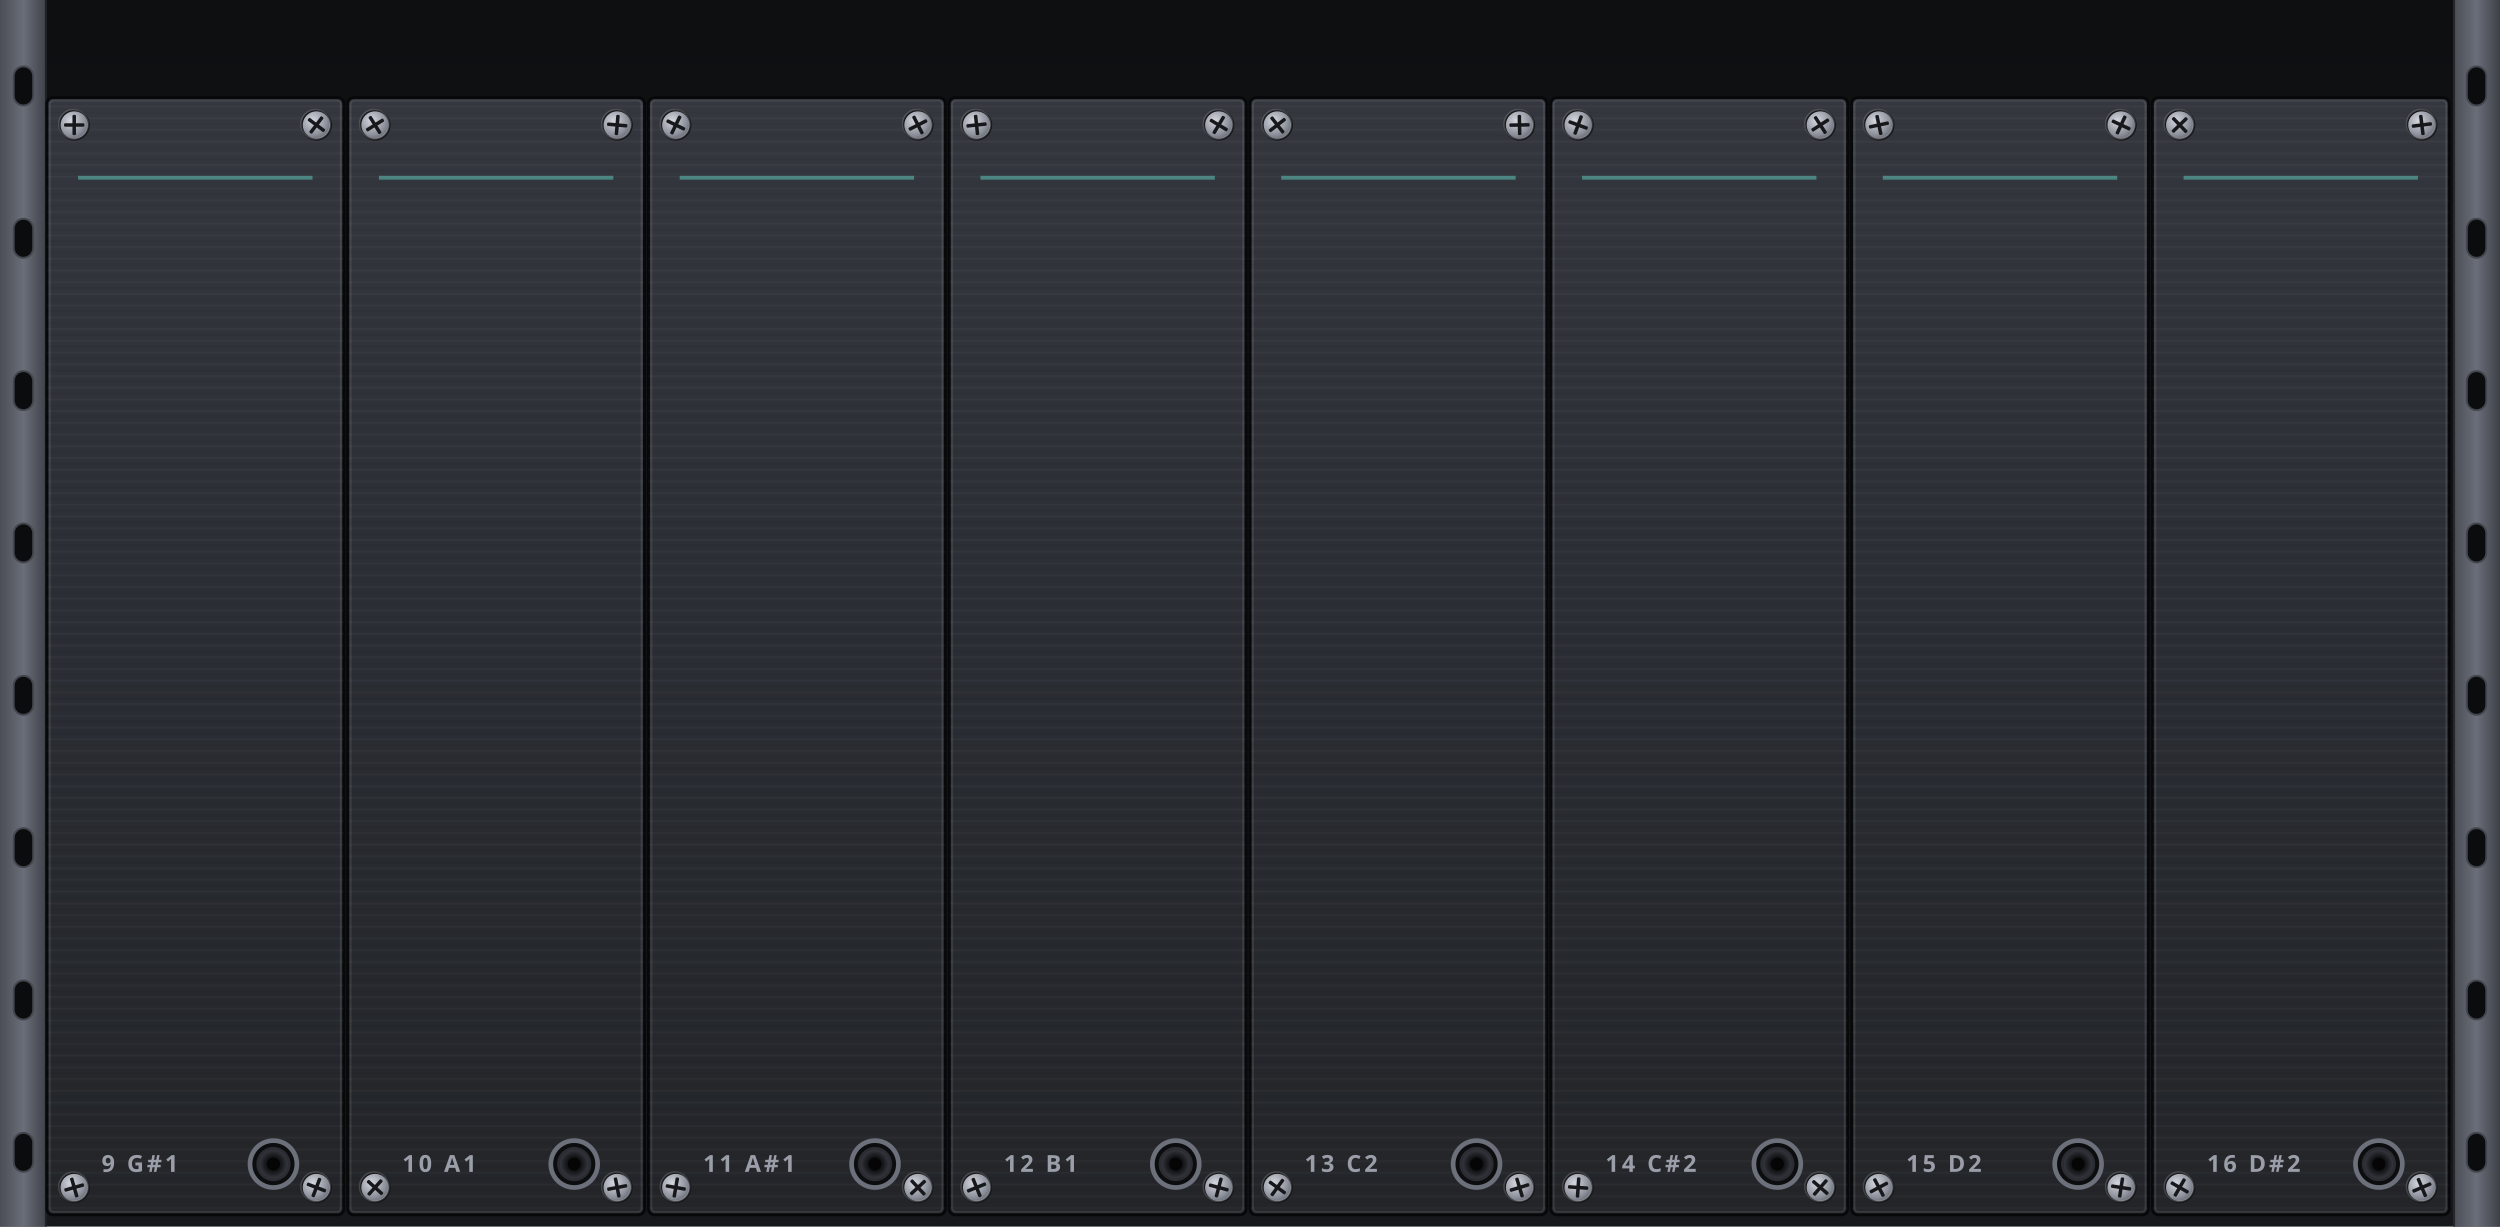
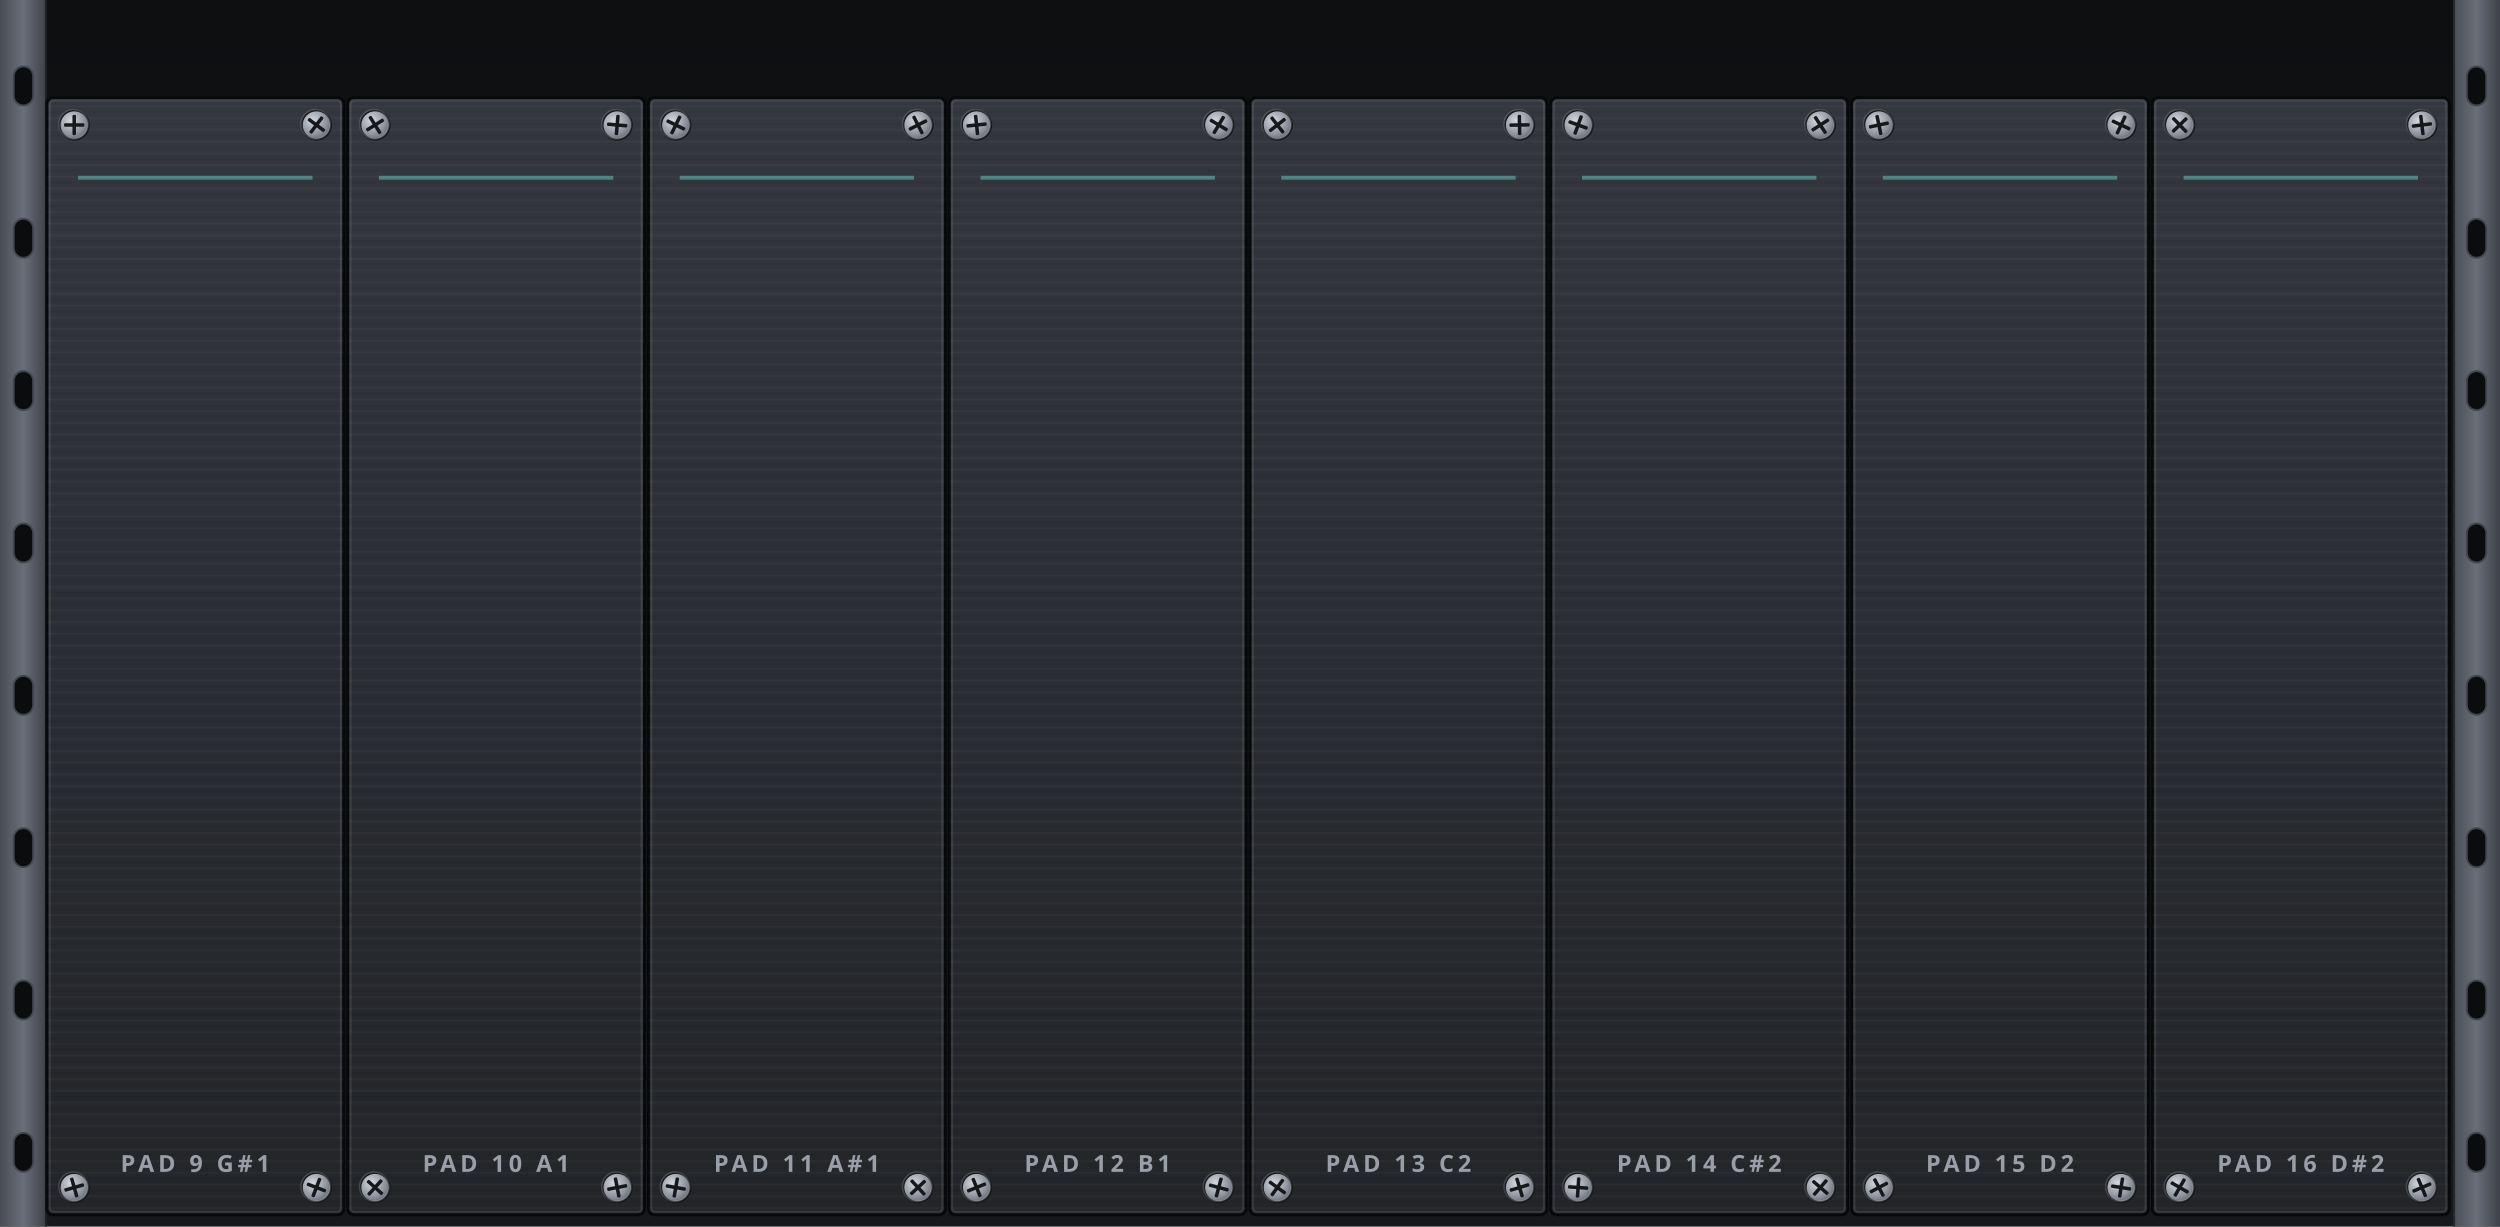
<svg xmlns="http://www.w3.org/2000/svg" viewBox="0 0 1280 628" width="1280" height="628">
  <defs>
    <linearGradient id="plate" x1="0" y1="0" x2="0" y2="1">
      <stop offset="0" stop-color="#34373e" />
      <stop offset="0.5" stop-color="#2a2d33" />
      <stop offset="1" stop-color="#232529" />
    </linearGradient>
    <linearGradient id="rail" x1="0" y1="0" x2="1" y2="0">
      <stop offset="0" stop-color="#4a4d55" />
      <stop offset="0.5" stop-color="#6a6e78" />
      <stop offset="1" stop-color="#3d4047" />
    </linearGradient>
    <radialGradient id="screw" cx="0.38" cy="0.35" r="0.8">
      <stop offset="0" stop-color="#d4d7de" />
      <stop offset="0.6" stop-color="#8d919b" />
      <stop offset="1" stop-color="#4f525a" />
    </radialGradient>
    <radialGradient id="hole" cx="0.5" cy="0.5" r="0.5">
      <stop offset="0.5" stop-color="#151619" />
      <stop offset="1" stop-color="#3a3d44" />
    </radialGradient>
    <pattern id="grain" width="6" height="6" patternUnits="userSpaceOnUse">
      <rect width="6" height="1" fill="#ffffff" fill-opacity="0.05" />
      <rect y="3" width="6" height="1" fill="#000000" fill-opacity="0.08" />
    </pattern>
    <linearGradient id="bgg" x1="0" y1="0" x2="0" y2="1">
      <stop offset="0" stop-color="#0e0f11" />
      <stop offset="1" stop-color="#17181b" />
    </linearGradient>
  </defs>
  <rect width="1280" height="628" fill="url(#bgg)" />
  <rect x="0" y="0" width="24" height="628" fill="url(#rail)" />
  <rect x="23" y="0" width="1" height="628" fill="#000" opacity="0.5" />
  <rect x="7" y="34" width="10" height="20" rx="5" fill="#0b0c0e" stroke="#44474f" stroke-width="1" />
  <rect x="7" y="112" width="10" height="20" rx="5" fill="#0b0c0e" stroke="#44474f" stroke-width="1" />
  <rect x="7" y="190" width="10" height="20" rx="5" fill="#0b0c0e" stroke="#44474f" stroke-width="1" />
  <rect x="7" y="268" width="10" height="20" rx="5" fill="#0b0c0e" stroke="#44474f" stroke-width="1" />
  <rect x="7" y="346" width="10" height="20" rx="5" fill="#0b0c0e" stroke="#44474f" stroke-width="1" />
  <rect x="7" y="424" width="10" height="20" rx="5" fill="#0b0c0e" stroke="#44474f" stroke-width="1" />
  <rect x="7" y="502" width="10" height="20" rx="5" fill="#0b0c0e" stroke="#44474f" stroke-width="1" />
  <rect x="7" y="580" width="10" height="20" rx="5" fill="#0b0c0e" stroke="#44474f" stroke-width="1" />
  <rect x="1256" y="0" width="24" height="628" fill="url(#rail)" />
  <rect x="1256" y="0" width="1" height="628" fill="#000" opacity="0.5" />
  <rect x="1263" y="34" width="10" height="20" rx="5" fill="#0b0c0e" stroke="#44474f" stroke-width="1" />
  <rect x="1263" y="112" width="10" height="20" rx="5" fill="#0b0c0e" stroke="#44474f" stroke-width="1" />
  <rect x="1263" y="190" width="10" height="20" rx="5" fill="#0b0c0e" stroke="#44474f" stroke-width="1" />
  <rect x="1263" y="268" width="10" height="20" rx="5" fill="#0b0c0e" stroke="#44474f" stroke-width="1" />
  <rect x="1263" y="346" width="10" height="20" rx="5" fill="#0b0c0e" stroke="#44474f" stroke-width="1" />
  <rect x="1263" y="424" width="10" height="20" rx="5" fill="#0b0c0e" stroke="#44474f" stroke-width="1" />
  <rect x="1263" y="502" width="10" height="20" rx="5" fill="#0b0c0e" stroke="#44474f" stroke-width="1" />
  <rect x="1263" y="580" width="10" height="20" rx="5" fill="#0b0c0e" stroke="#44474f" stroke-width="1" />
  <g>
    <rect x="24" y="50" width="152" height="572" rx="3" fill="url(#plate)" stroke="#07080a" stroke-width="1.5" />
    <rect x="25.5" y="51.5" width="149" height="569" rx="2" fill="none" stroke="#ffffff" stroke-opacity="0.09" stroke-width="1" />
    <rect x="24" y="50" width="152" height="572" rx="3" fill="url(#grain)" opacity="0.5" />
    <g transform="translate(38 64)">
      <circle r="7.5" fill="url(#screw)" stroke="#15161a" stroke-width="1" />
      <circle r="7.5" fill="none" stroke="#ffffff" stroke-opacity="0.18" stroke-width="0.8" transform="translate(-0.4 -0.4)" />
      <g transform="rotate(0)">
        <rect x="-5.2" y="-0.9" width="10.4" height="1.8" rx="0.6" fill="#17181b" />
        <rect x="-0.9" y="-5.2" width="1.8" height="10.4" rx="0.6" fill="#17181b" />
      </g>
    </g>
    <g transform="translate(162 64)">
      <circle r="7.5" fill="url(#screw)" stroke="#15161a" stroke-width="1" />
      <circle r="7.5" fill="none" stroke="#ffffff" stroke-opacity="0.18" stroke-width="0.8" transform="translate(-0.4 -0.4)" />
      <g transform="rotate(37)">
        <rect x="-5.2" y="-0.9" width="10.4" height="1.8" rx="0.6" fill="#17181b" />
        <rect x="-0.9" y="-5.2" width="1.8" height="10.4" rx="0.6" fill="#17181b" />
      </g>
    </g>
    <g transform="translate(38 608)">
      <circle r="7.5" fill="url(#screw)" stroke="#15161a" stroke-width="1" />
      <circle r="7.5" fill="none" stroke="#ffffff" stroke-opacity="0.18" stroke-width="0.8" transform="translate(-0.4 -0.4)" />
      <g transform="rotate(74)">
        <rect x="-5.2" y="-0.9" width="10.4" height="1.8" rx="0.6" fill="#17181b" />
        <rect x="-0.9" y="-5.2" width="1.8" height="10.4" rx="0.6" fill="#17181b" />
      </g>
    </g>
    <g transform="translate(162 608)">
      <circle r="7.5" fill="url(#screw)" stroke="#15161a" stroke-width="1" />
      <circle r="7.5" fill="none" stroke="#ffffff" stroke-opacity="0.18" stroke-width="0.8" transform="translate(-0.4 -0.4)" />
      <g transform="rotate(111)">
        <rect x="-5.2" y="-0.9" width="10.4" height="1.8" rx="0.6" fill="#17181b" />
        <rect x="-0.9" y="-5.2" width="1.8" height="10.4" rx="0.6" fill="#17181b" />
      </g>
    </g>
    <rect x="40" y="90" width="120" height="2" fill="#5ec2b7" fill-opacity="0.55" />
-     <text x="52" y="600" font-family="Titillium Web" font-weight="600" font-size="12" letter-spacing="1.5" fill="#9a9ea8">9 G#1</text>
-     <g transform="translate(140 596)">
-       <circle r="12" fill="#0c0d0f" stroke="#6c707a" stroke-width="2.4" />
-       <circle r="8" fill="url(#hole)" stroke="#2b2d33" stroke-width="1.5" />
-       <circle r="3.4" fill="#050506" />
-     </g>
+     <text x="100" y="600" text-anchor="middle" font-family="Titillium Web" font-weight="600" font-size="12" letter-spacing="2" fill="#9a9ea8">PAD 9  G#1</text>
  </g>
  <g>
    <rect x="178" y="50" width="152" height="572" rx="3" fill="url(#plate)" stroke="#07080a" stroke-width="1.5" />
    <rect x="179.5" y="51.5" width="149" height="569" rx="2" fill="none" stroke="#ffffff" stroke-opacity="0.09" stroke-width="1" />
    <rect x="178" y="50" width="152" height="572" rx="3" fill="url(#grain)" opacity="0.5" />
    <g transform="translate(192 64)">
      <circle r="7.5" fill="url(#screw)" stroke="#15161a" stroke-width="1" />
      <circle r="7.5" fill="none" stroke="#ffffff" stroke-opacity="0.18" stroke-width="0.8" transform="translate(-0.4 -0.4)" />
      <g transform="rotate(148)">
        <rect x="-5.2" y="-0.9" width="10.4" height="1.8" rx="0.6" fill="#17181b" />
        <rect x="-0.9" y="-5.2" width="1.8" height="10.4" rx="0.6" fill="#17181b" />
      </g>
    </g>
    <g transform="translate(316 64)">
      <circle r="7.5" fill="url(#screw)" stroke="#15161a" stroke-width="1" />
      <circle r="7.5" fill="none" stroke="#ffffff" stroke-opacity="0.18" stroke-width="0.8" transform="translate(-0.4 -0.4)" />
      <g transform="rotate(5)">
        <rect x="-5.2" y="-0.9" width="10.4" height="1.8" rx="0.6" fill="#17181b" />
        <rect x="-0.9" y="-5.2" width="1.8" height="10.4" rx="0.6" fill="#17181b" />
      </g>
    </g>
    <g transform="translate(192 608)">
      <circle r="7.5" fill="url(#screw)" stroke="#15161a" stroke-width="1" />
      <circle r="7.5" fill="none" stroke="#ffffff" stroke-opacity="0.18" stroke-width="0.8" transform="translate(-0.4 -0.4)" />
      <g transform="rotate(42)">
        <rect x="-5.2" y="-0.9" width="10.4" height="1.8" rx="0.6" fill="#17181b" />
        <rect x="-0.9" y="-5.2" width="1.8" height="10.4" rx="0.6" fill="#17181b" />
      </g>
    </g>
    <g transform="translate(316 608)">
      <circle r="7.5" fill="url(#screw)" stroke="#15161a" stroke-width="1" />
      <circle r="7.5" fill="none" stroke="#ffffff" stroke-opacity="0.18" stroke-width="0.8" transform="translate(-0.4 -0.4)" />
      <g transform="rotate(79)">
        <rect x="-5.2" y="-0.9" width="10.4" height="1.8" rx="0.6" fill="#17181b" />
        <rect x="-0.9" y="-5.2" width="1.8" height="10.4" rx="0.6" fill="#17181b" />
      </g>
    </g>
    <rect x="194" y="90" width="120" height="2" fill="#5ec2b7" fill-opacity="0.55" />
-     <text x="206" y="600" font-family="Titillium Web" font-weight="600" font-size="12" letter-spacing="1.5" fill="#9a9ea8">10 A1</text>
-     <g transform="translate(294 596)">
-       <circle r="12" fill="#0c0d0f" stroke="#6c707a" stroke-width="2.4" />
-       <circle r="8" fill="url(#hole)" stroke="#2b2d33" stroke-width="1.5" />
-       <circle r="3.4" fill="#050506" />
-     </g>
+     <text x="254" y="600" text-anchor="middle" font-family="Titillium Web" font-weight="600" font-size="12" letter-spacing="2" fill="#9a9ea8">PAD 10  A1</text>
  </g>
  <g>
    <rect x="332" y="50" width="152" height="572" rx="3" fill="url(#plate)" stroke="#07080a" stroke-width="1.5" />
    <rect x="333.5" y="51.5" width="149" height="569" rx="2" fill="none" stroke="#ffffff" stroke-opacity="0.09" stroke-width="1" />
    <rect x="332" y="50" width="152" height="572" rx="3" fill="url(#grain)" opacity="0.5" />
    <g transform="translate(346 64)">
      <circle r="7.5" fill="url(#screw)" stroke="#15161a" stroke-width="1" />
      <circle r="7.5" fill="none" stroke="#ffffff" stroke-opacity="0.18" stroke-width="0.8" transform="translate(-0.4 -0.4)" />
      <g transform="rotate(116)">
        <rect x="-5.2" y="-0.9" width="10.4" height="1.8" rx="0.6" fill="#17181b" />
        <rect x="-0.9" y="-5.2" width="1.8" height="10.4" rx="0.6" fill="#17181b" />
      </g>
    </g>
    <g transform="translate(470 64)">
      <circle r="7.5" fill="url(#screw)" stroke="#15161a" stroke-width="1" />
      <circle r="7.5" fill="none" stroke="#ffffff" stroke-opacity="0.18" stroke-width="0.8" transform="translate(-0.4 -0.4)" />
      <g transform="rotate(153)">
        <rect x="-5.2" y="-0.9" width="10.4" height="1.8" rx="0.6" fill="#17181b" />
        <rect x="-0.9" y="-5.2" width="1.8" height="10.4" rx="0.6" fill="#17181b" />
      </g>
    </g>
    <g transform="translate(346 608)">
      <circle r="7.5" fill="url(#screw)" stroke="#15161a" stroke-width="1" />
      <circle r="7.5" fill="none" stroke="#ffffff" stroke-opacity="0.18" stroke-width="0.8" transform="translate(-0.4 -0.4)" />
      <g transform="rotate(10)">
        <rect x="-5.2" y="-0.9" width="10.4" height="1.8" rx="0.6" fill="#17181b" />
        <rect x="-0.9" y="-5.2" width="1.8" height="10.4" rx="0.6" fill="#17181b" />
      </g>
    </g>
    <g transform="translate(470 608)">
      <circle r="7.5" fill="url(#screw)" stroke="#15161a" stroke-width="1" />
      <circle r="7.5" fill="none" stroke="#ffffff" stroke-opacity="0.18" stroke-width="0.8" transform="translate(-0.4 -0.4)" />
      <g transform="rotate(47)">
        <rect x="-5.2" y="-0.9" width="10.4" height="1.8" rx="0.6" fill="#17181b" />
        <rect x="-0.9" y="-5.2" width="1.8" height="10.4" rx="0.6" fill="#17181b" />
      </g>
    </g>
    <rect x="348" y="90" width="120" height="2" fill="#5ec2b7" fill-opacity="0.55" />
-     <text x="360" y="600" font-family="Titillium Web" font-weight="600" font-size="12" letter-spacing="1.5" fill="#9a9ea8">11 A#1</text>
-     <g transform="translate(448 596)">
-       <circle r="12" fill="#0c0d0f" stroke="#6c707a" stroke-width="2.4" />
-       <circle r="8" fill="url(#hole)" stroke="#2b2d33" stroke-width="1.5" />
-       <circle r="3.4" fill="#050506" />
-     </g>
+     <text x="408" y="600" text-anchor="middle" font-family="Titillium Web" font-weight="600" font-size="12" letter-spacing="2" fill="#9a9ea8">PAD 11  A#1</text>
  </g>
  <g>
    <rect x="486" y="50" width="152" height="572" rx="3" fill="url(#plate)" stroke="#07080a" stroke-width="1.5" />
    <rect x="487.5" y="51.5" width="149" height="569" rx="2" fill="none" stroke="#ffffff" stroke-opacity="0.09" stroke-width="1" />
    <rect x="486" y="50" width="152" height="572" rx="3" fill="url(#grain)" opacity="0.5" />
    <g transform="translate(500 64)">
      <circle r="7.5" fill="url(#screw)" stroke="#15161a" stroke-width="1" />
      <circle r="7.5" fill="none" stroke="#ffffff" stroke-opacity="0.18" stroke-width="0.8" transform="translate(-0.4 -0.4)" />
      <g transform="rotate(84)">
        <rect x="-5.2" y="-0.9" width="10.4" height="1.8" rx="0.6" fill="#17181b" />
        <rect x="-0.9" y="-5.2" width="1.8" height="10.4" rx="0.6" fill="#17181b" />
      </g>
    </g>
    <g transform="translate(624 64)">
      <circle r="7.5" fill="url(#screw)" stroke="#15161a" stroke-width="1" />
      <circle r="7.5" fill="none" stroke="#ffffff" stroke-opacity="0.18" stroke-width="0.8" transform="translate(-0.4 -0.4)" />
      <g transform="rotate(121)">
        <rect x="-5.2" y="-0.9" width="10.4" height="1.8" rx="0.6" fill="#17181b" />
        <rect x="-0.9" y="-5.2" width="1.8" height="10.4" rx="0.6" fill="#17181b" />
      </g>
    </g>
    <g transform="translate(500 608)">
      <circle r="7.5" fill="url(#screw)" stroke="#15161a" stroke-width="1" />
      <circle r="7.5" fill="none" stroke="#ffffff" stroke-opacity="0.18" stroke-width="0.8" transform="translate(-0.4 -0.4)" />
      <g transform="rotate(158)">
        <rect x="-5.2" y="-0.9" width="10.4" height="1.8" rx="0.6" fill="#17181b" />
        <rect x="-0.9" y="-5.2" width="1.8" height="10.4" rx="0.6" fill="#17181b" />
      </g>
    </g>
    <g transform="translate(624 608)">
      <circle r="7.5" fill="url(#screw)" stroke="#15161a" stroke-width="1" />
      <circle r="7.5" fill="none" stroke="#ffffff" stroke-opacity="0.18" stroke-width="0.8" transform="translate(-0.4 -0.4)" />
      <g transform="rotate(15)">
        <rect x="-5.2" y="-0.9" width="10.4" height="1.8" rx="0.6" fill="#17181b" />
        <rect x="-0.9" y="-5.2" width="1.8" height="10.4" rx="0.6" fill="#17181b" />
      </g>
    </g>
    <rect x="502" y="90" width="120" height="2" fill="#5ec2b7" fill-opacity="0.55" />
-     <text x="514" y="600" font-family="Titillium Web" font-weight="600" font-size="12" letter-spacing="1.5" fill="#9a9ea8">12 B1</text>
-     <g transform="translate(602 596)">
-       <circle r="12" fill="#0c0d0f" stroke="#6c707a" stroke-width="2.4" />
-       <circle r="8" fill="url(#hole)" stroke="#2b2d33" stroke-width="1.5" />
-       <circle r="3.4" fill="#050506" />
-     </g>
+     <text x="562" y="600" text-anchor="middle" font-family="Titillium Web" font-weight="600" font-size="12" letter-spacing="2" fill="#9a9ea8">PAD 12  B1</text>
  </g>
  <g>
    <rect x="640" y="50" width="152" height="572" rx="3" fill="url(#plate)" stroke="#07080a" stroke-width="1.5" />
    <rect x="641.5" y="51.5" width="149" height="569" rx="2" fill="none" stroke="#ffffff" stroke-opacity="0.09" stroke-width="1" />
    <rect x="640" y="50" width="152" height="572" rx="3" fill="url(#grain)" opacity="0.5" />
    <g transform="translate(654 64)">
      <circle r="7.5" fill="url(#screw)" stroke="#15161a" stroke-width="1" />
      <circle r="7.5" fill="none" stroke="#ffffff" stroke-opacity="0.18" stroke-width="0.8" transform="translate(-0.4 -0.4)" />
      <g transform="rotate(52)">
        <rect x="-5.2" y="-0.9" width="10.4" height="1.8" rx="0.6" fill="#17181b" />
        <rect x="-0.9" y="-5.2" width="1.8" height="10.4" rx="0.6" fill="#17181b" />
      </g>
    </g>
    <g transform="translate(778 64)">
      <circle r="7.5" fill="url(#screw)" stroke="#15161a" stroke-width="1" />
      <circle r="7.5" fill="none" stroke="#ffffff" stroke-opacity="0.18" stroke-width="0.8" transform="translate(-0.4 -0.4)" />
      <g transform="rotate(89)">
        <rect x="-5.2" y="-0.9" width="10.4" height="1.8" rx="0.6" fill="#17181b" />
        <rect x="-0.9" y="-5.2" width="1.8" height="10.4" rx="0.6" fill="#17181b" />
      </g>
    </g>
    <g transform="translate(654 608)">
      <circle r="7.5" fill="url(#screw)" stroke="#15161a" stroke-width="1" />
      <circle r="7.5" fill="none" stroke="#ffffff" stroke-opacity="0.18" stroke-width="0.8" transform="translate(-0.4 -0.4)" />
      <g transform="rotate(126)">
        <rect x="-5.2" y="-0.9" width="10.4" height="1.8" rx="0.6" fill="#17181b" />
        <rect x="-0.9" y="-5.2" width="1.8" height="10.4" rx="0.6" fill="#17181b" />
      </g>
    </g>
    <g transform="translate(778 608)">
      <circle r="7.5" fill="url(#screw)" stroke="#15161a" stroke-width="1" />
      <circle r="7.5" fill="none" stroke="#ffffff" stroke-opacity="0.18" stroke-width="0.8" transform="translate(-0.4 -0.4)" />
      <g transform="rotate(163)">
        <rect x="-5.2" y="-0.9" width="10.4" height="1.8" rx="0.6" fill="#17181b" />
        <rect x="-0.9" y="-5.2" width="1.8" height="10.4" rx="0.6" fill="#17181b" />
      </g>
    </g>
    <rect x="656" y="90" width="120" height="2" fill="#5ec2b7" fill-opacity="0.55" />
-     <text x="668" y="600" font-family="Titillium Web" font-weight="600" font-size="12" letter-spacing="1.5" fill="#9a9ea8">13 C2</text>
-     <g transform="translate(756 596)">
-       <circle r="12" fill="#0c0d0f" stroke="#6c707a" stroke-width="2.4" />
-       <circle r="8" fill="url(#hole)" stroke="#2b2d33" stroke-width="1.5" />
-       <circle r="3.4" fill="#050506" />
-     </g>
+     <text x="716" y="600" text-anchor="middle" font-family="Titillium Web" font-weight="600" font-size="12" letter-spacing="2" fill="#9a9ea8">PAD 13  C2</text>
  </g>
  <g>
    <rect x="794" y="50" width="152" height="572" rx="3" fill="url(#plate)" stroke="#07080a" stroke-width="1.5" />
    <rect x="795.5" y="51.5" width="149" height="569" rx="2" fill="none" stroke="#ffffff" stroke-opacity="0.09" stroke-width="1" />
    <rect x="794" y="50" width="152" height="572" rx="3" fill="url(#grain)" opacity="0.5" />
    <g transform="translate(808 64)">
      <circle r="7.5" fill="url(#screw)" stroke="#15161a" stroke-width="1" />
      <circle r="7.5" fill="none" stroke="#ffffff" stroke-opacity="0.18" stroke-width="0.8" transform="translate(-0.4 -0.4)" />
      <g transform="rotate(20)">
        <rect x="-5.2" y="-0.9" width="10.4" height="1.8" rx="0.6" fill="#17181b" />
        <rect x="-0.9" y="-5.2" width="1.8" height="10.4" rx="0.6" fill="#17181b" />
      </g>
    </g>
    <g transform="translate(932 64)">
      <circle r="7.5" fill="url(#screw)" stroke="#15161a" stroke-width="1" />
      <circle r="7.5" fill="none" stroke="#ffffff" stroke-opacity="0.18" stroke-width="0.8" transform="translate(-0.4 -0.4)" />
      <g transform="rotate(57)">
        <rect x="-5.2" y="-0.9" width="10.4" height="1.8" rx="0.6" fill="#17181b" />
        <rect x="-0.9" y="-5.2" width="1.8" height="10.4" rx="0.6" fill="#17181b" />
      </g>
    </g>
    <g transform="translate(808 608)">
      <circle r="7.5" fill="url(#screw)" stroke="#15161a" stroke-width="1" />
      <circle r="7.5" fill="none" stroke="#ffffff" stroke-opacity="0.18" stroke-width="0.8" transform="translate(-0.4 -0.4)" />
      <g transform="rotate(94)">
        <rect x="-5.2" y="-0.9" width="10.4" height="1.8" rx="0.6" fill="#17181b" />
        <rect x="-0.9" y="-5.2" width="1.8" height="10.4" rx="0.6" fill="#17181b" />
      </g>
    </g>
    <g transform="translate(932 608)">
      <circle r="7.5" fill="url(#screw)" stroke="#15161a" stroke-width="1" />
      <circle r="7.5" fill="none" stroke="#ffffff" stroke-opacity="0.18" stroke-width="0.8" transform="translate(-0.4 -0.4)" />
      <g transform="rotate(131)">
        <rect x="-5.2" y="-0.9" width="10.4" height="1.8" rx="0.6" fill="#17181b" />
        <rect x="-0.9" y="-5.2" width="1.8" height="10.4" rx="0.6" fill="#17181b" />
      </g>
    </g>
    <rect x="810" y="90" width="120" height="2" fill="#5ec2b7" fill-opacity="0.55" />
-     <text x="822" y="600" font-family="Titillium Web" font-weight="600" font-size="12" letter-spacing="1.5" fill="#9a9ea8">14 C#2</text>
-     <g transform="translate(910 596)">
-       <circle r="12" fill="#0c0d0f" stroke="#6c707a" stroke-width="2.4" />
-       <circle r="8" fill="url(#hole)" stroke="#2b2d33" stroke-width="1.5" />
-       <circle r="3.4" fill="#050506" />
-     </g>
+     <text x="870" y="600" text-anchor="middle" font-family="Titillium Web" font-weight="600" font-size="12" letter-spacing="2" fill="#9a9ea8">PAD 14  C#2</text>
  </g>
  <g>
    <rect x="948" y="50" width="152" height="572" rx="3" fill="url(#plate)" stroke="#07080a" stroke-width="1.5" />
    <rect x="949.5" y="51.5" width="149" height="569" rx="2" fill="none" stroke="#ffffff" stroke-opacity="0.09" stroke-width="1" />
    <rect x="948" y="50" width="152" height="572" rx="3" fill="url(#grain)" opacity="0.5" />
    <g transform="translate(962 64)">
      <circle r="7.5" fill="url(#screw)" stroke="#15161a" stroke-width="1" />
      <circle r="7.5" fill="none" stroke="#ffffff" stroke-opacity="0.18" stroke-width="0.8" transform="translate(-0.4 -0.4)" />
      <g transform="rotate(168)">
        <rect x="-5.2" y="-0.9" width="10.4" height="1.8" rx="0.6" fill="#17181b" />
        <rect x="-0.9" y="-5.2" width="1.8" height="10.4" rx="0.6" fill="#17181b" />
      </g>
    </g>
    <g transform="translate(1086 64)">
      <circle r="7.5" fill="url(#screw)" stroke="#15161a" stroke-width="1" />
      <circle r="7.5" fill="none" stroke="#ffffff" stroke-opacity="0.18" stroke-width="0.8" transform="translate(-0.4 -0.4)" />
      <g transform="rotate(25)">
        <rect x="-5.2" y="-0.9" width="10.4" height="1.8" rx="0.6" fill="#17181b" />
        <rect x="-0.9" y="-5.2" width="1.8" height="10.4" rx="0.6" fill="#17181b" />
      </g>
    </g>
    <g transform="translate(962 608)">
      <circle r="7.5" fill="url(#screw)" stroke="#15161a" stroke-width="1" />
      <circle r="7.5" fill="none" stroke="#ffffff" stroke-opacity="0.18" stroke-width="0.8" transform="translate(-0.4 -0.4)" />
      <g transform="rotate(62)">
        <rect x="-5.2" y="-0.9" width="10.4" height="1.8" rx="0.6" fill="#17181b" />
        <rect x="-0.9" y="-5.2" width="1.8" height="10.4" rx="0.6" fill="#17181b" />
      </g>
    </g>
    <g transform="translate(1086 608)">
      <circle r="7.5" fill="url(#screw)" stroke="#15161a" stroke-width="1" />
      <circle r="7.5" fill="none" stroke="#ffffff" stroke-opacity="0.18" stroke-width="0.8" transform="translate(-0.4 -0.4)" />
      <g transform="rotate(99)">
        <rect x="-5.2" y="-0.9" width="10.4" height="1.8" rx="0.6" fill="#17181b" />
        <rect x="-0.9" y="-5.2" width="1.8" height="10.4" rx="0.6" fill="#17181b" />
      </g>
    </g>
    <rect x="964" y="90" width="120" height="2" fill="#5ec2b7" fill-opacity="0.55" />
-     <text x="976" y="600" font-family="Titillium Web" font-weight="600" font-size="12" letter-spacing="1.5" fill="#9a9ea8">15 D2</text>
-     <g transform="translate(1064 596)">
-       <circle r="12" fill="#0c0d0f" stroke="#6c707a" stroke-width="2.4" />
-       <circle r="8" fill="url(#hole)" stroke="#2b2d33" stroke-width="1.5" />
-       <circle r="3.4" fill="#050506" />
-     </g>
+     <text x="1024" y="600" text-anchor="middle" font-family="Titillium Web" font-weight="600" font-size="12" letter-spacing="2" fill="#9a9ea8">PAD 15  D2</text>
  </g>
  <g>
    <rect x="1102" y="50" width="152" height="572" rx="3" fill="url(#plate)" stroke="#07080a" stroke-width="1.5" />
    <rect x="1103.5" y="51.5" width="149" height="569" rx="2" fill="none" stroke="#ffffff" stroke-opacity="0.09" stroke-width="1" />
    <rect x="1102" y="50" width="152" height="572" rx="3" fill="url(#grain)" opacity="0.5" />
    <g transform="translate(1116 64)">
      <circle r="7.5" fill="url(#screw)" stroke="#15161a" stroke-width="1" />
      <circle r="7.5" fill="none" stroke="#ffffff" stroke-opacity="0.18" stroke-width="0.8" transform="translate(-0.4 -0.4)" />
      <g transform="rotate(136)">
        <rect x="-5.2" y="-0.9" width="10.4" height="1.8" rx="0.6" fill="#17181b" />
        <rect x="-0.9" y="-5.2" width="1.8" height="10.4" rx="0.6" fill="#17181b" />
      </g>
    </g>
    <g transform="translate(1240 64)">
      <circle r="7.5" fill="url(#screw)" stroke="#15161a" stroke-width="1" />
      <circle r="7.5" fill="none" stroke="#ffffff" stroke-opacity="0.18" stroke-width="0.8" transform="translate(-0.4 -0.4)" />
      <g transform="rotate(173)">
        <rect x="-5.2" y="-0.9" width="10.4" height="1.8" rx="0.6" fill="#17181b" />
        <rect x="-0.9" y="-5.2" width="1.8" height="10.4" rx="0.6" fill="#17181b" />
      </g>
    </g>
    <g transform="translate(1116 608)">
      <circle r="7.5" fill="url(#screw)" stroke="#15161a" stroke-width="1" />
      <circle r="7.5" fill="none" stroke="#ffffff" stroke-opacity="0.18" stroke-width="0.8" transform="translate(-0.4 -0.4)" />
      <g transform="rotate(30)">
        <rect x="-5.2" y="-0.9" width="10.4" height="1.8" rx="0.6" fill="#17181b" />
        <rect x="-0.9" y="-5.2" width="1.8" height="10.4" rx="0.6" fill="#17181b" />
      </g>
    </g>
    <g transform="translate(1240 608)">
      <circle r="7.5" fill="url(#screw)" stroke="#15161a" stroke-width="1" />
      <circle r="7.5" fill="none" stroke="#ffffff" stroke-opacity="0.18" stroke-width="0.8" transform="translate(-0.4 -0.4)" />
      <g transform="rotate(67)">
        <rect x="-5.2" y="-0.9" width="10.4" height="1.8" rx="0.6" fill="#17181b" />
        <rect x="-0.9" y="-5.2" width="1.8" height="10.4" rx="0.6" fill="#17181b" />
      </g>
    </g>
    <rect x="1118" y="90" width="120" height="2" fill="#5ec2b7" fill-opacity="0.55" />
-     <text x="1130" y="600" font-family="Titillium Web" font-weight="600" font-size="12" letter-spacing="1.5" fill="#9a9ea8">16 D#2</text>
-     <g transform="translate(1218 596)">
-       <circle r="12" fill="#0c0d0f" stroke="#6c707a" stroke-width="2.4" />
-       <circle r="8" fill="url(#hole)" stroke="#2b2d33" stroke-width="1.5" />
-       <circle r="3.4" fill="#050506" />
-     </g>
+     <text x="1178" y="600" text-anchor="middle" font-family="Titillium Web" font-weight="600" font-size="12" letter-spacing="2" fill="#9a9ea8">PAD 16  D#2</text>
  </g>
</svg>
